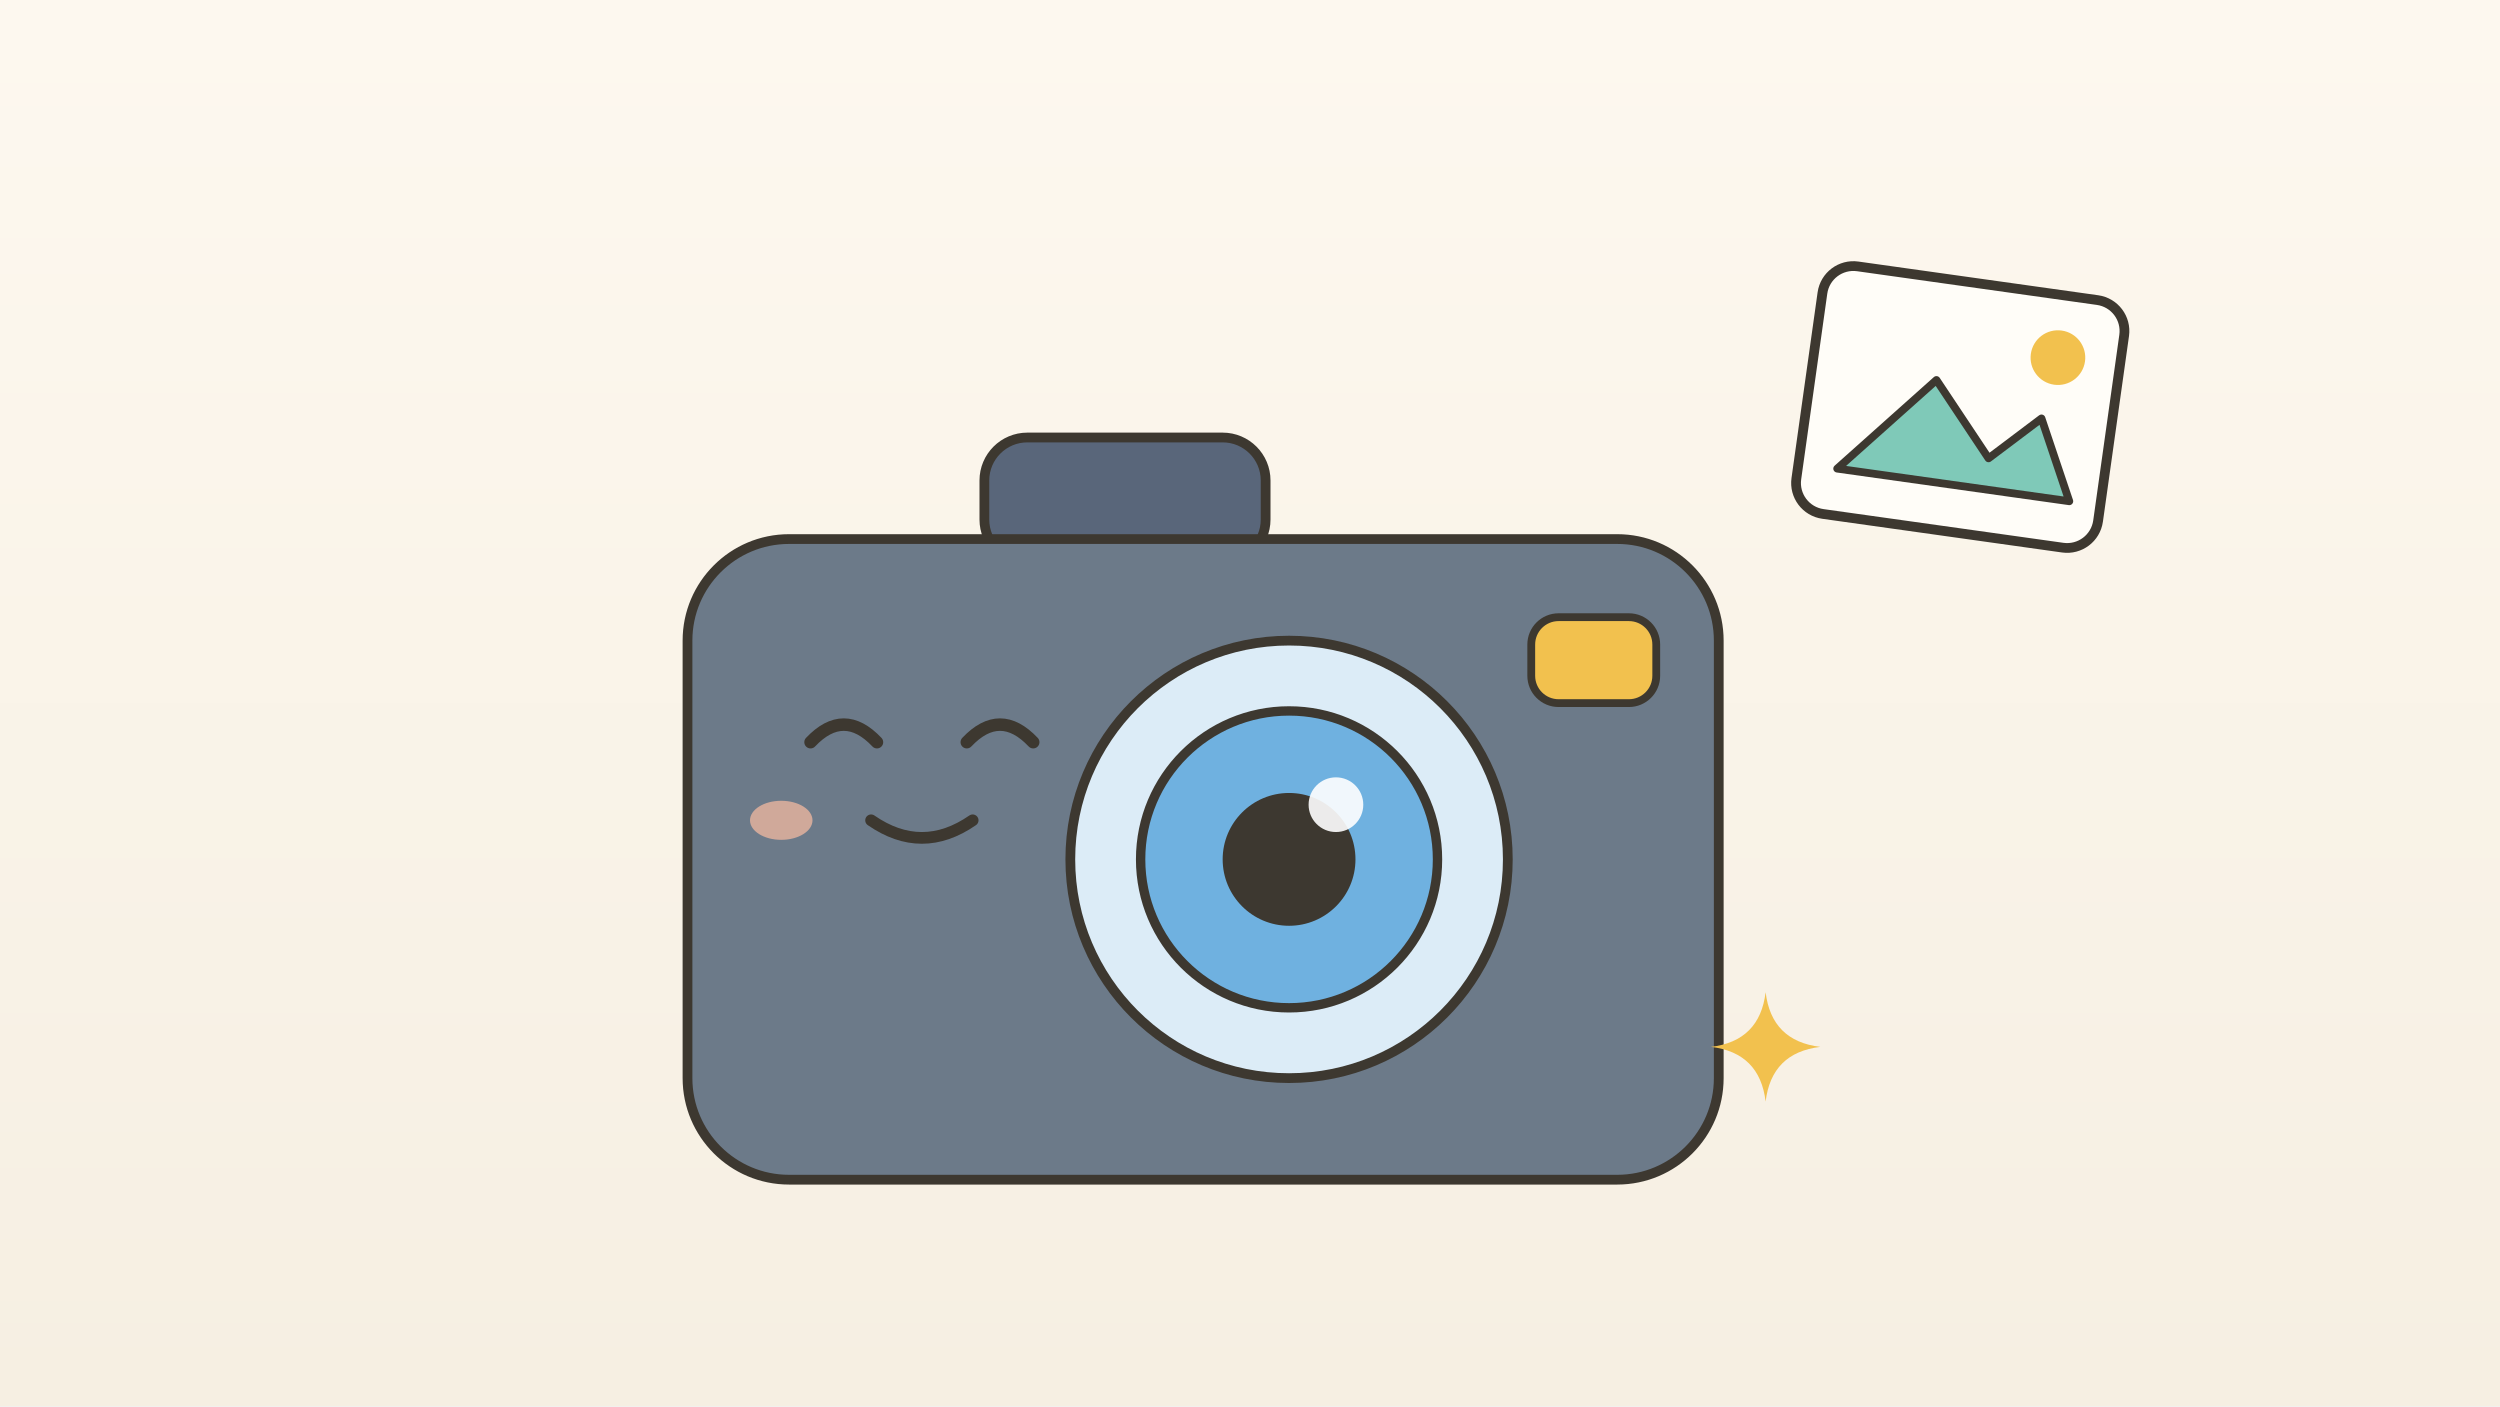
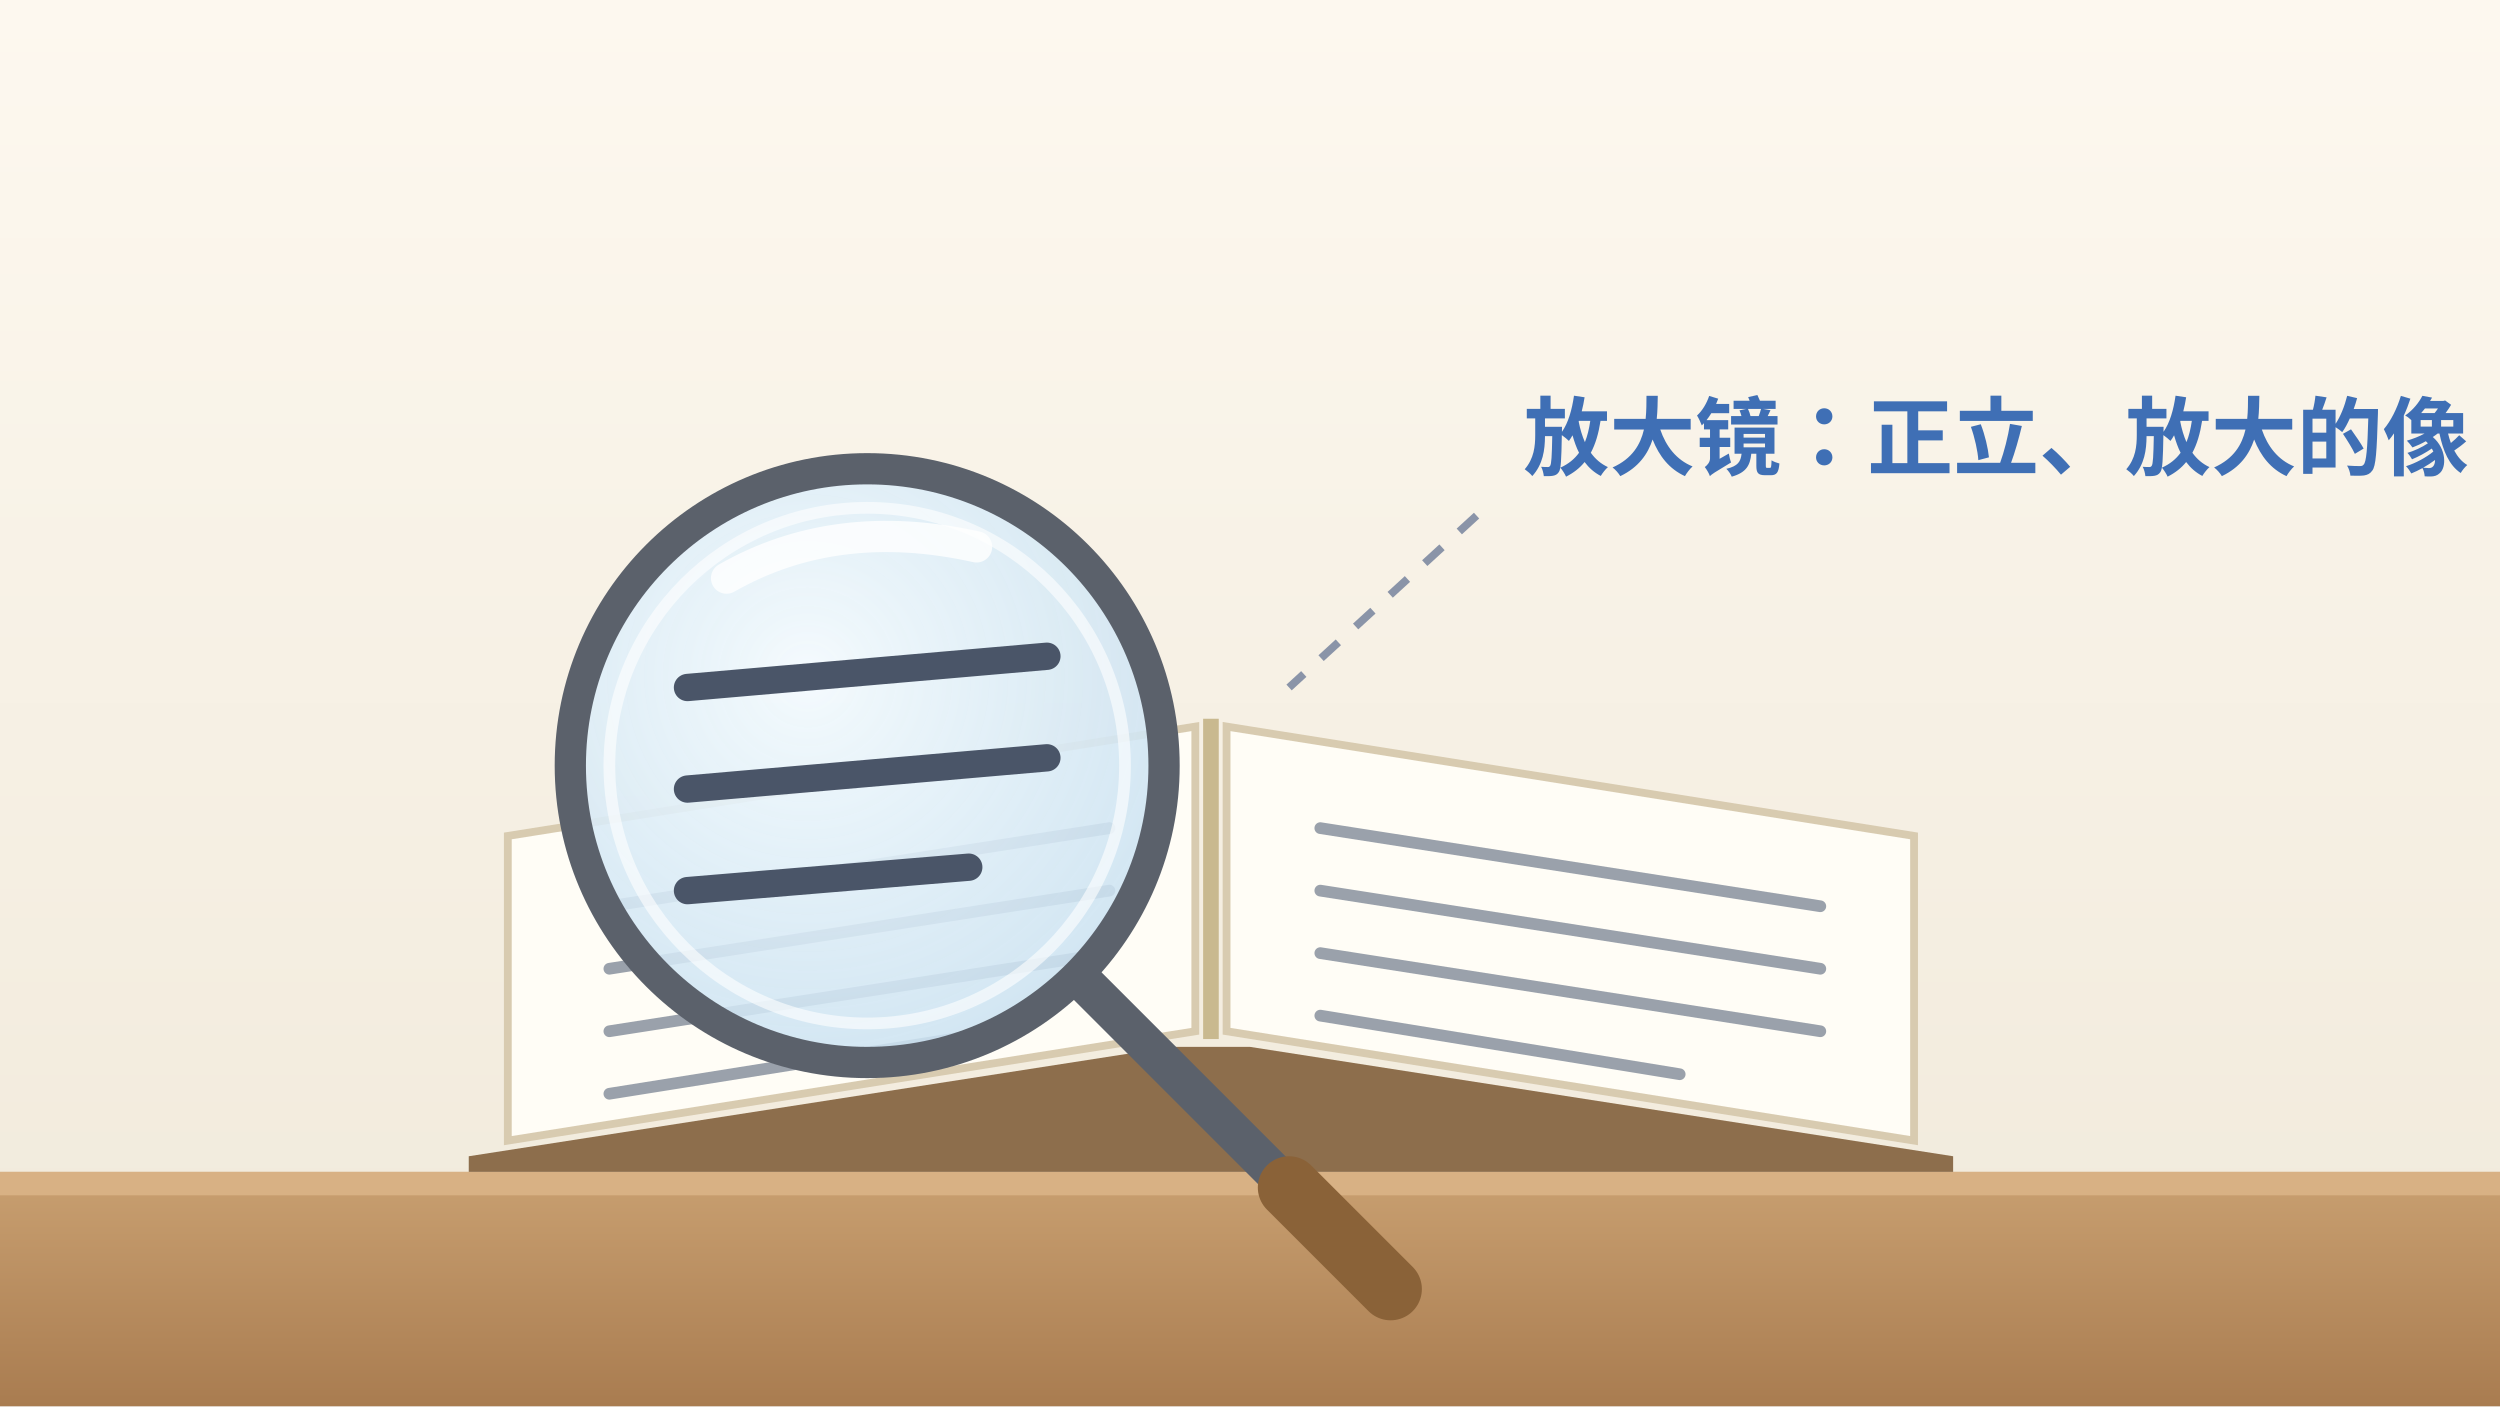
<svg xmlns="http://www.w3.org/2000/svg" viewBox="0 0 640 360" width="640" height="360">
  <defs>
    <linearGradient id="bg" x1="0" y1="0" x2="0" y2="1">
      <stop offset="0" stop-color="#fdf8ef" />
-       <stop offset="1" stop-color="#f6efe2" />
+       <stop offset="1" stop-color="#f0e9da" />
+     </linearGradient>
+     <radialGradient id="lensg" cx=".4" cy=".35" r=".8">
+       <stop offset="0" stop-color="#f4fbff" stop-opacity=".95" />
+       <stop offset="1" stop-color="#c3ddef" stop-opacity=".85" />
+     </radialGradient>
+     <linearGradient id="wood" x1="0" y1="0" x2="0" y2="1">
+       <stop offset="0" stop-color="#c9a071" />
+       <stop offset="1" stop-color="#a97c50" />
    </linearGradient>
  </defs>
  <rect width="640" height="360" fill="url(#bg)" />
-   <rect x="252" y="112" width="72" height="32" rx="11" fill="#59667a" stroke="#3d3830" stroke-width="2.5" />
-   <rect x="176" y="138" width="264" height="164" rx="26" fill="#6c7a89" stroke="#3d3830" stroke-width="2.5" />
-   <rect x="392" y="158" width="32" height="22" rx="7" fill="#f2c14e" stroke="#3d3830" stroke-width="2" />
-   <circle cx="330" cy="220" r="56" fill="#dcecf7" stroke="#3d3830" stroke-width="2.5" />
-   <circle cx="330" cy="220" r="38" fill="#6fb1e0" stroke="#3d3830" stroke-width="2.4" />
-   <circle cx="330" cy="220" r="17" fill="#3d3830" />
-   <circle cx="342" cy="206" r="7" fill="#ffffff" opacity="0.9" />
-   <path d="M207.5,190 q8.5,-9 17,0" fill="none" stroke="#3d3830" stroke-width="3.2" stroke-linecap="round" />
-   <path d="M247.5,190 q8.5,-9 17,0" fill="none" stroke="#3d3830" stroke-width="3.2" stroke-linecap="round" />
-   <path d="M223.0,210 q13.0,9 26,0" fill="none" stroke="#3d3830" stroke-width="3" stroke-linecap="round" />
-   <ellipse cx="200" cy="210" rx="8" ry="5" fill="#f2b8a0" opacity="0.75" />
-   <g transform="rotate(8 500 110)">
-     <rect x="462" y="72" width="78" height="64" rx="8" fill="#fffdf8" stroke="#3d3830" stroke-width="2.5" />
-     <path d="M472,124 L494,98 L510,116 L522,104 L532,124 Z" fill="#7fc9b8" stroke="#3d3830" stroke-width="2" stroke-linejoin="round" />
-     <circle cx="524" cy="88" r="7" fill="#f2c14e" />
+   <rect x="0" y="300" width="640" height="60" fill="url(#wood)" />
+   <rect x="0" y="300" width="640" height="6" fill="#d8b184" />
+   <path d="M120 296 L300 268 L320 268 L500 296 L500 300 L120 300 Z" fill="#8d6e4c" />
+   <path d="M130 292 L306 264 L306 186 L130 214 Z" fill="#fffdf6" stroke="#d8cbb0" stroke-width="2" />
+   <path d="M314 264 L490 292 L490 214 L314 186 Z" fill="#fffdf6" stroke="#d8cbb0" stroke-width="2" />
+   <line x1="310" y1="184" x2="310" y2="266" stroke="#c9b98f" stroke-width="4" />
+   <g stroke="#9aa1ab" stroke-width="3" stroke-linecap="round">
+     <line x1="156" y1="232" x2="284" y2="212" />
+     <line x1="156" y1="248" x2="284" y2="228" />
+     <line x1="156" y1="264" x2="284" y2="244" />
+     <line x1="156" y1="280" x2="250" y2="265" />
  </g>
-   <path d="M0,-14 Q1.5,-1.5 14,0 Q1.5,1.5 0,14 Q-1.5,1.5 -14,0 Q-1.5,-1.5 0,-14 Z" transform="translate(452,268) scale(1.0)" fill="#f2c14e" />
+   <g stroke="#9aa1ab" stroke-width="3" stroke-linecap="round">
+     <line x1="338" y1="212" x2="466" y2="232" />
+     <line x1="338" y1="228" x2="466" y2="248" />
+     <line x1="338" y1="244" x2="466" y2="264" />
+     <line x1="338" y1="260" x2="430" y2="275" />
+   </g>
+   <circle cx="222" cy="196" r="76" fill="url(#lensg)" stroke="#5b616b" stroke-width="8" />
+   <circle cx="222" cy="196" r="66" fill="none" stroke="#ffffff" stroke-width="3" opacity=".6" />
+   <g stroke="#4a5568" stroke-width="7" stroke-linecap="round">
+     <line x1="176" y1="176" x2="268" y2="168" />
+     <line x1="176" y1="202" x2="268" y2="194" />
+     <line x1="176" y1="228" x2="248" y2="222" />
+   </g>
+   <path d="M186 148 Q214 132 250 140" fill="none" stroke="#ffffff" stroke-width="8" stroke-linecap="round" opacity=".8" />
+   <line x1="278" y1="252" x2="342" y2="316" stroke="#5b616b" stroke-width="10" stroke-linecap="round" />
+   <line x1="330" y1="304" x2="356" y2="330" stroke="#8a6238" stroke-width="16" stroke-linecap="round" />
+   <text x="390" y="120" font-size="22" font-weight="700" fill="#3f6fb5" font-family="sans-serif">放大镜：正立、放大的像</text>
+   <line x1="378" y1="132" x2="330" y2="176" stroke="#8a94a8" stroke-width="2" stroke-dasharray="6 6" />
</svg>
